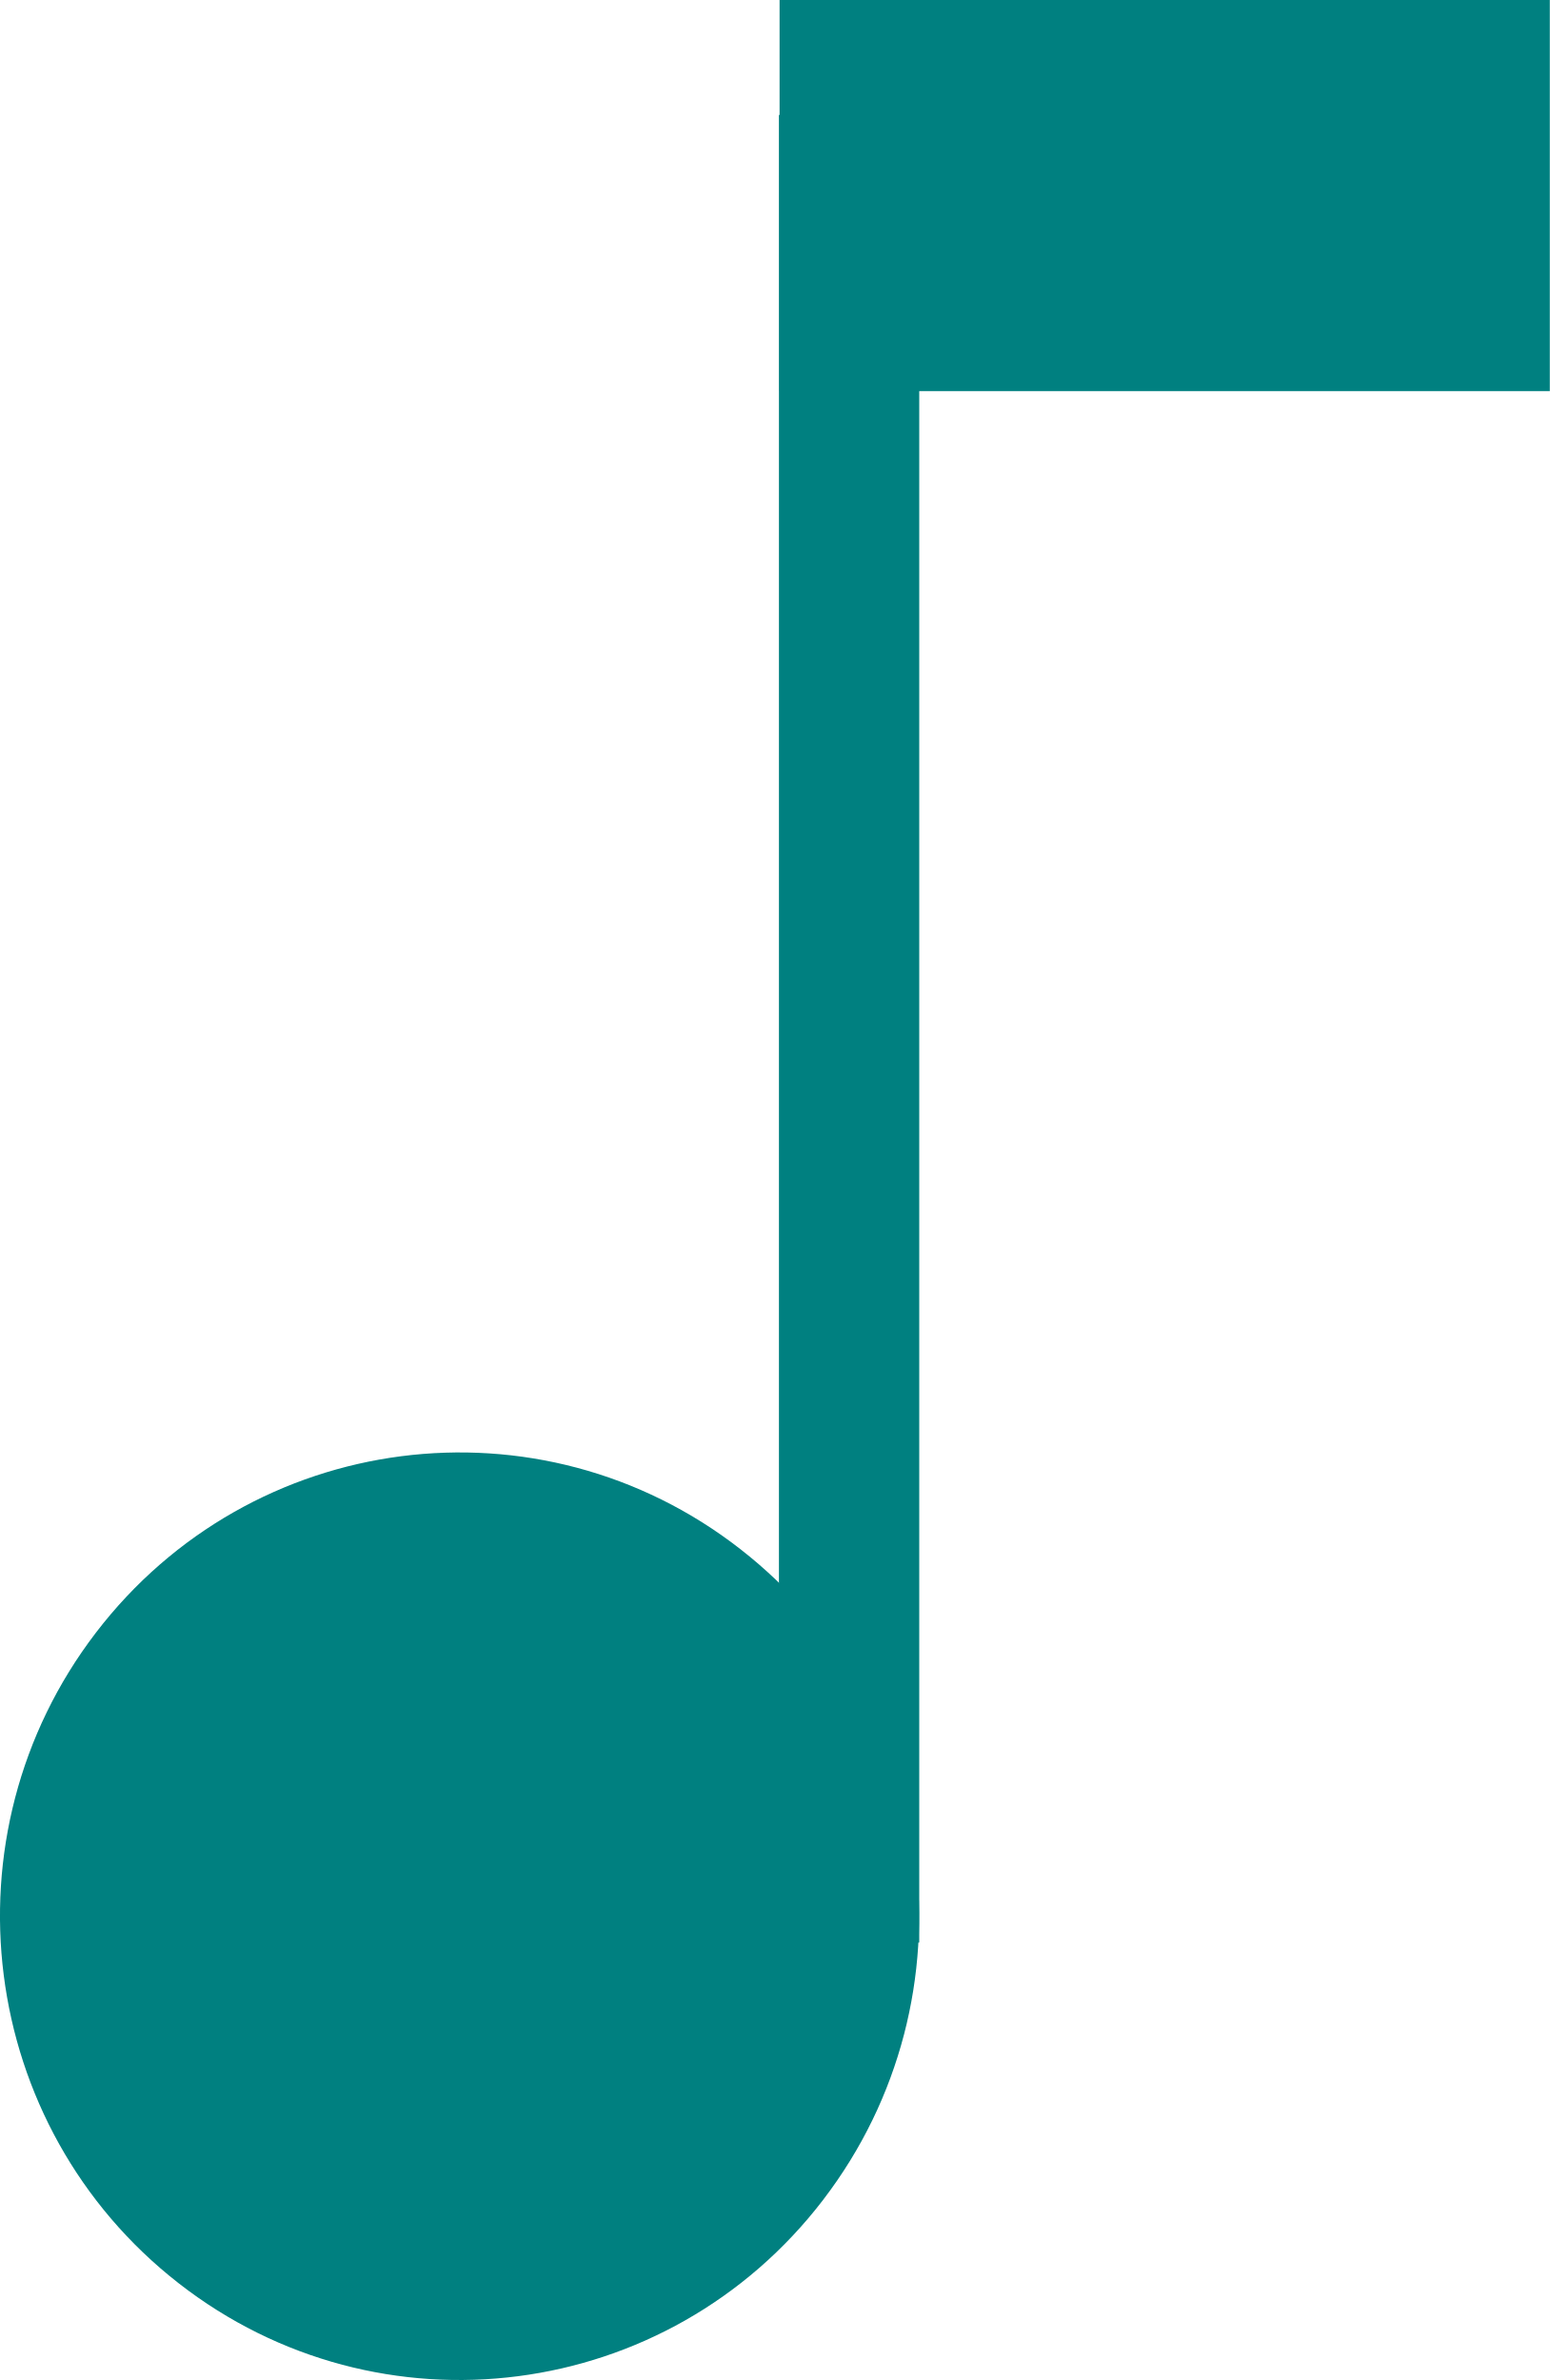
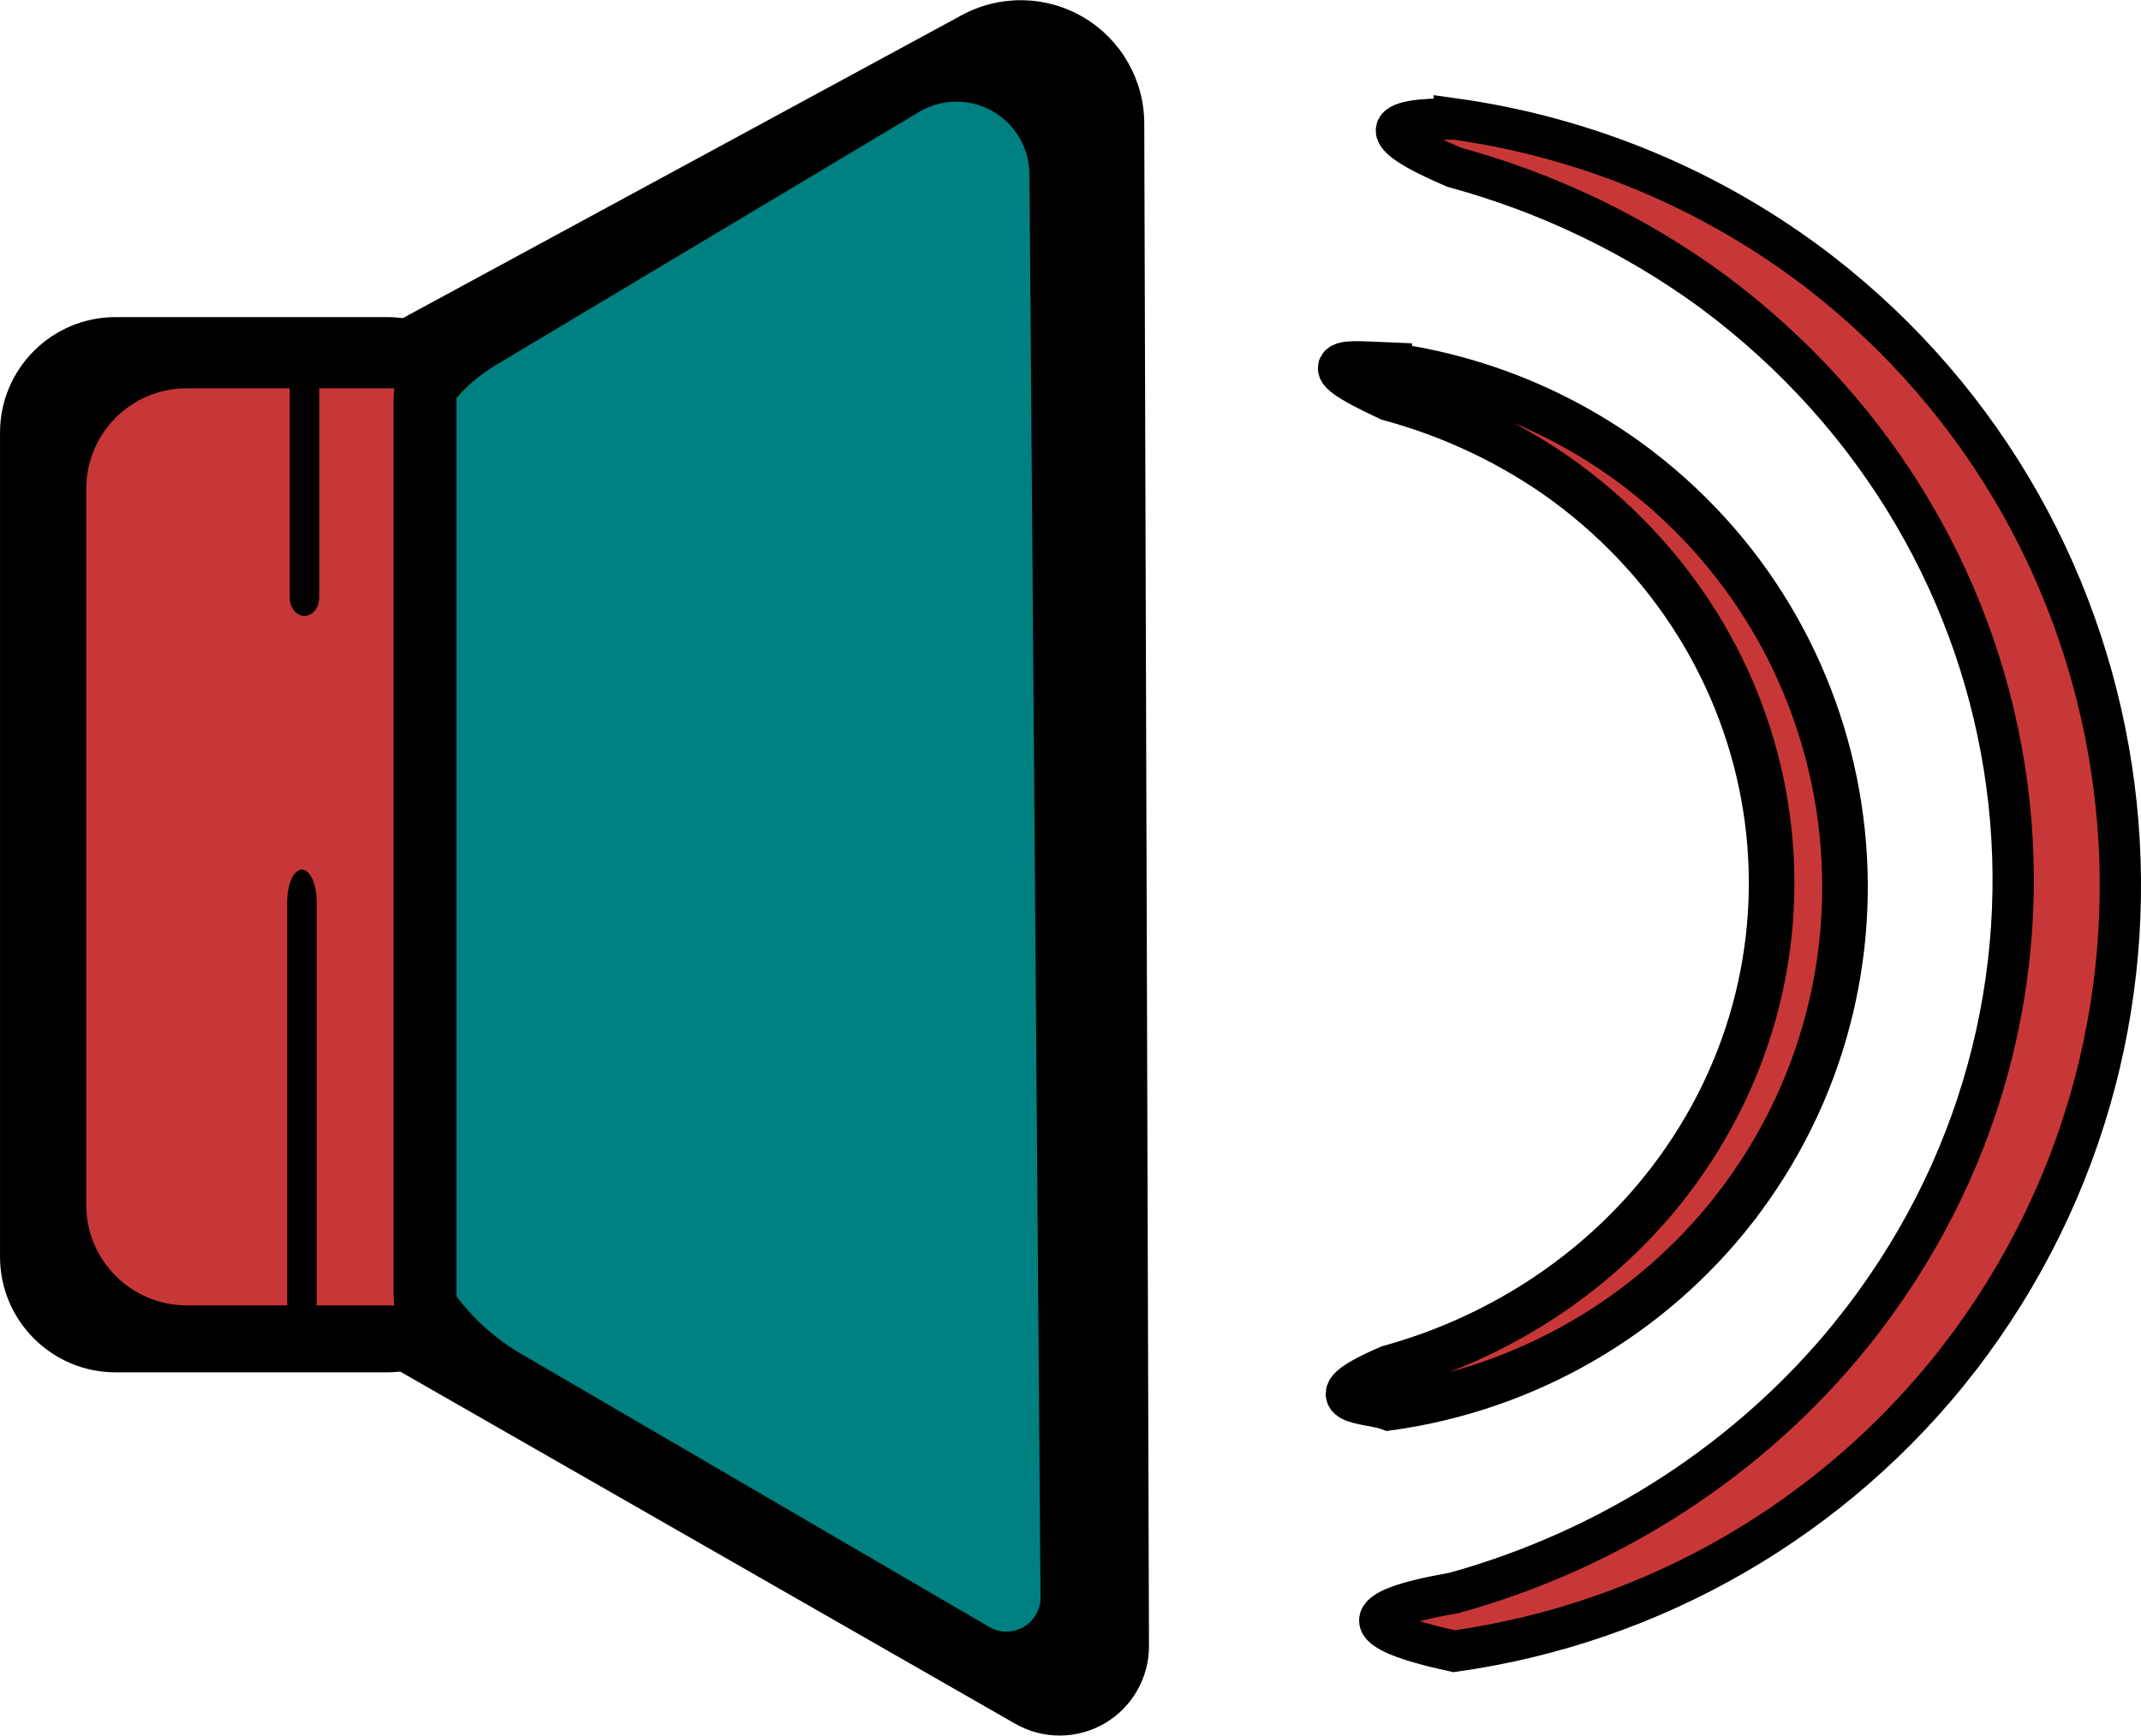
- <svg xmlns="http://www.w3.org/2000/svg" width="73.191mm" height="112.409mm" viewBox="0 0 73.191 112.409" version="1.1" id="svg1">
-   <defs id="defs1" />
-   <g id="layer1" transform="translate(-62.2926,-84.11796)">
-     <g id="g2">
-       <path style="fill:#008080;stroke:#c83737;stroke-width:0" id="path1" d="m 101.17,188.014 a 21.702,21.903 0 0 1 -30.442,3.942 21.702,21.903 0 0 1 -3.907,-30.724 21.702,21.903 0 0 1 30.442,-3.943 21.702,21.903 0 0 1 3.907,30.724" />
-       <rect style="fill:#008080;stroke:#c83737;stroke-width:0" id="rect1" width="6.626" height="86.318" x="99.079" y="89.547" />
-       <rect style="fill:#008080;stroke:#c83737;stroke-width:0" id="rect2" width="36.375" height="18.472" x="99.109" y="84.118" />
+ <svg xmlns="http://www.w3.org/2000/svg" width="73.926mm" height="59.929mm" viewBox="0 0 73.926 59.929" version="1.1" id="svg1">
+   <defs id="defs1">
+     </defs>
+   <g id="layer1" transform="translate(-62.99388,-112.549)">
+     <g id="g15">
+       <g id="g10" transform="matrix(2.851631,0,0,2.851631,-173.6907,-185.9219)">
+         <path id="rect3-6" style="fill:#000000;stroke:#c84c09;stroke-width:0" d="m 87.812,108.554 6.834,-3.704 a 1.496,1.496 30.681 0 1 2.209,1.311 l 0.057,18.435 a 1.082,1.082 149.808 0 1 -1.619,0.942 l -7.601,-4.352 z" />
+         <rect style="fill:#000000;stroke:#c84c09;stroke-width:0" id="rect2-9" width="6.084" height="12.777" x="83" y="108.506" ry="1.4" />
+         <rect style="fill:#c83737;stroke:#c84c09;stroke-width:0" id="rect2" width="5.02" height="11.104" x="84.044" y="109.368" ry="1.217" />
+         <path id="rect3" style="fill:#008080;stroke:#c84c09;stroke-width:0" d="m 88.99,109.095 5.137,-3.072 a 0.884,0.884 29.338 0 1 1.338,0.752 l 0.134,17.231 a 0.413,0.413 149.903 0 1 -0.621,0.36 l -5.667,-3.306 a 2.66,2.66 60.393 0 1 -1.32,-2.322 l 0.075,-8.03 a 1.899,1.899 119.828 0 1 0.924,-1.612 z" />
+         <rect style="fill:#000000;stroke:#c84c09;stroke-width:0" id="rect4-8" width="0.357" height="5.61" x="86.477" y="115.195" ry="0.39" />
+         <rect style="fill:#000000;stroke:#c84c09;stroke-width:0" id="rect4-8-3" width="0.357" height="3.163" x="86.508" y="108.961" ry="0.22" />
+         <rect style="fill:#000000;stroke:#c84c09;stroke-width:0" id="rect4-6" width="0.761" height="12.468" x="87.765" y="108.693" ry="0.866" />
+         <path id="path4" style="fill:#c83737;stroke:#000000;stroke-width:0.5;stroke-dasharray:none;stroke-opacity:1" d="m 100.608,106.107 c -0.884,-0.007 -0.982,0.166 0,0.585 1.129,0.307 2.187,0.814 3.121,1.496 4.101,3.041 4.858,8.698 1.689,12.635 v 5.1e-4 c -1.218,1.505 -2.902,2.601 -4.811,3.13 -1.2,0.209 -1.202,0.445 0,0.706 2.419,-0.34 4.611,-1.609 6.109,-3.539 v -5.1e-4 c 3.168,-4.102 2.412,-9.995 -1.689,-13.164 -1.288,-0.989 -2.811,-1.626 -4.419,-1.85 z" />
+         <path id="path4-6" style="fill:#c83737;stroke:#000000;stroke-width:0.552;stroke-dasharray:none;stroke-opacity:1" d="m 99.821,109.089 c -0.439,-0.017 -1.068,-0.099 0,0.398 0.772,0.209 1.497,0.554 2.135,1.018 2.806,2.069 3.323,5.917 1.156,8.595 v 3.4e-4 c -0.833,1.024 -1.986,1.769 -3.291,2.129 -0.974,0.423 -0.248,0.387 0,0.481 1.655,-0.231 3.154,-1.095 4.179,-2.407 v -3.5e-4 c 2.168,-2.79 1.65,-6.799 -1.156,-8.954 -0.881,-0.673 -1.923,-1.106 -3.023,-1.258 z" />
+       </g>
    </g>
  </g>
</svg>
